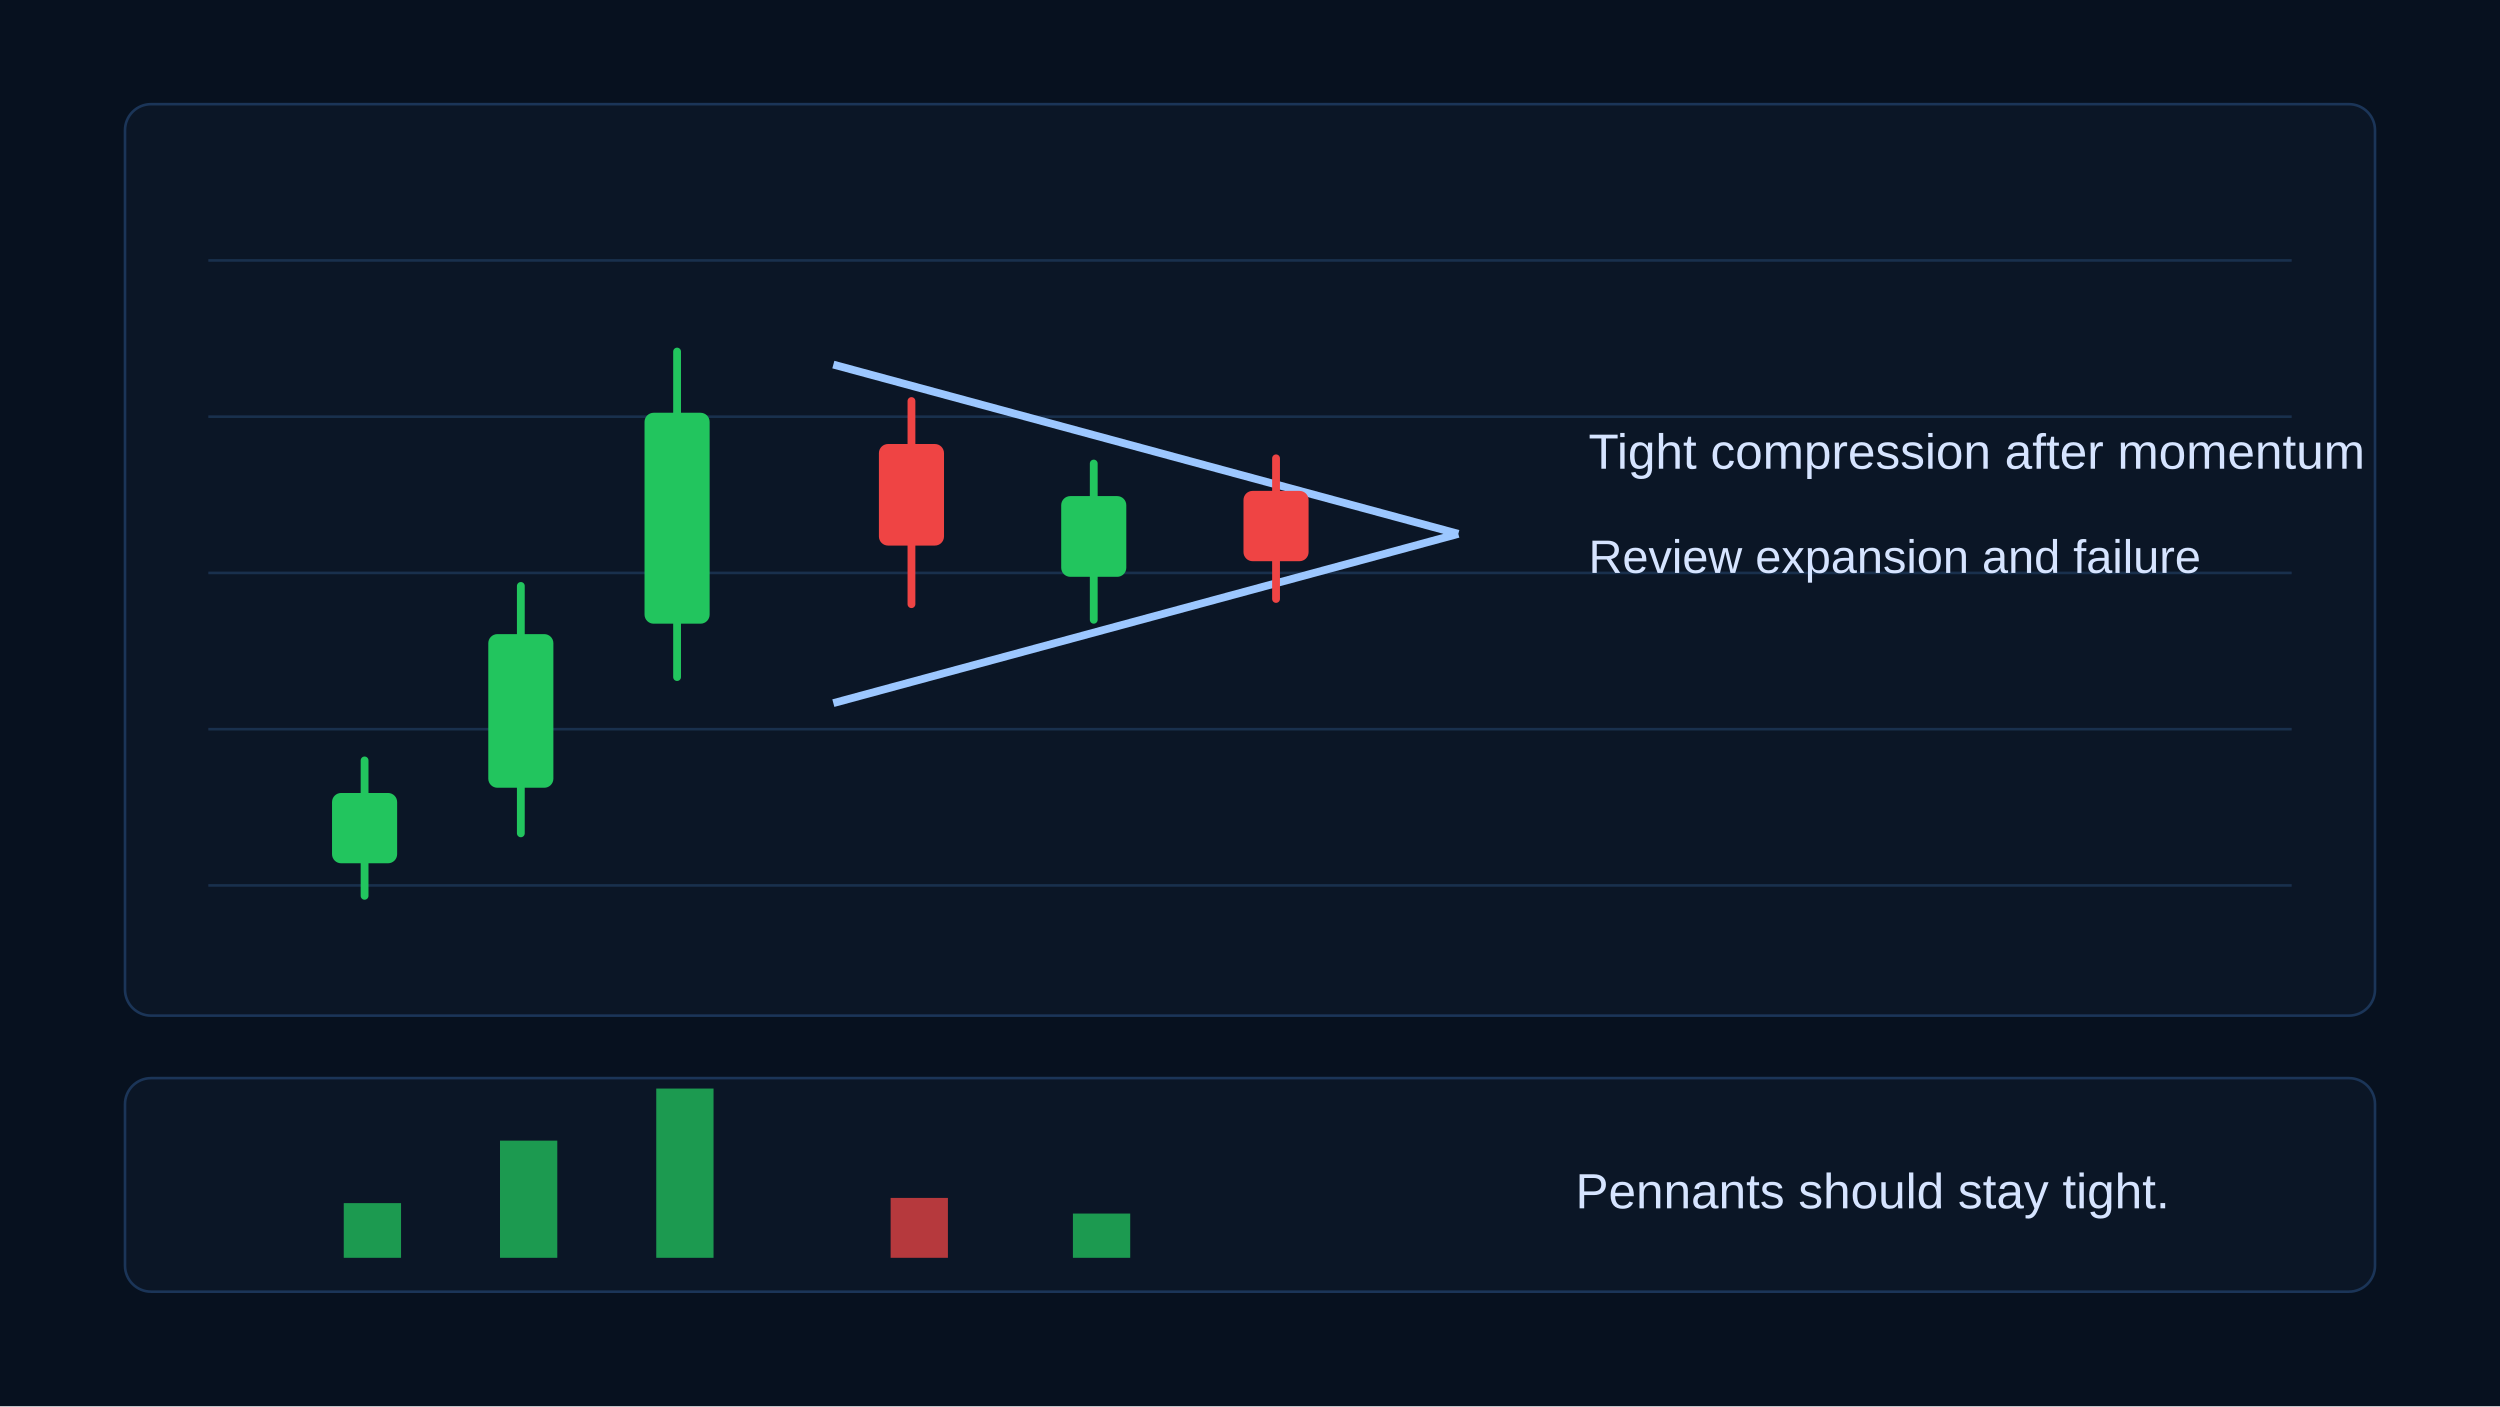
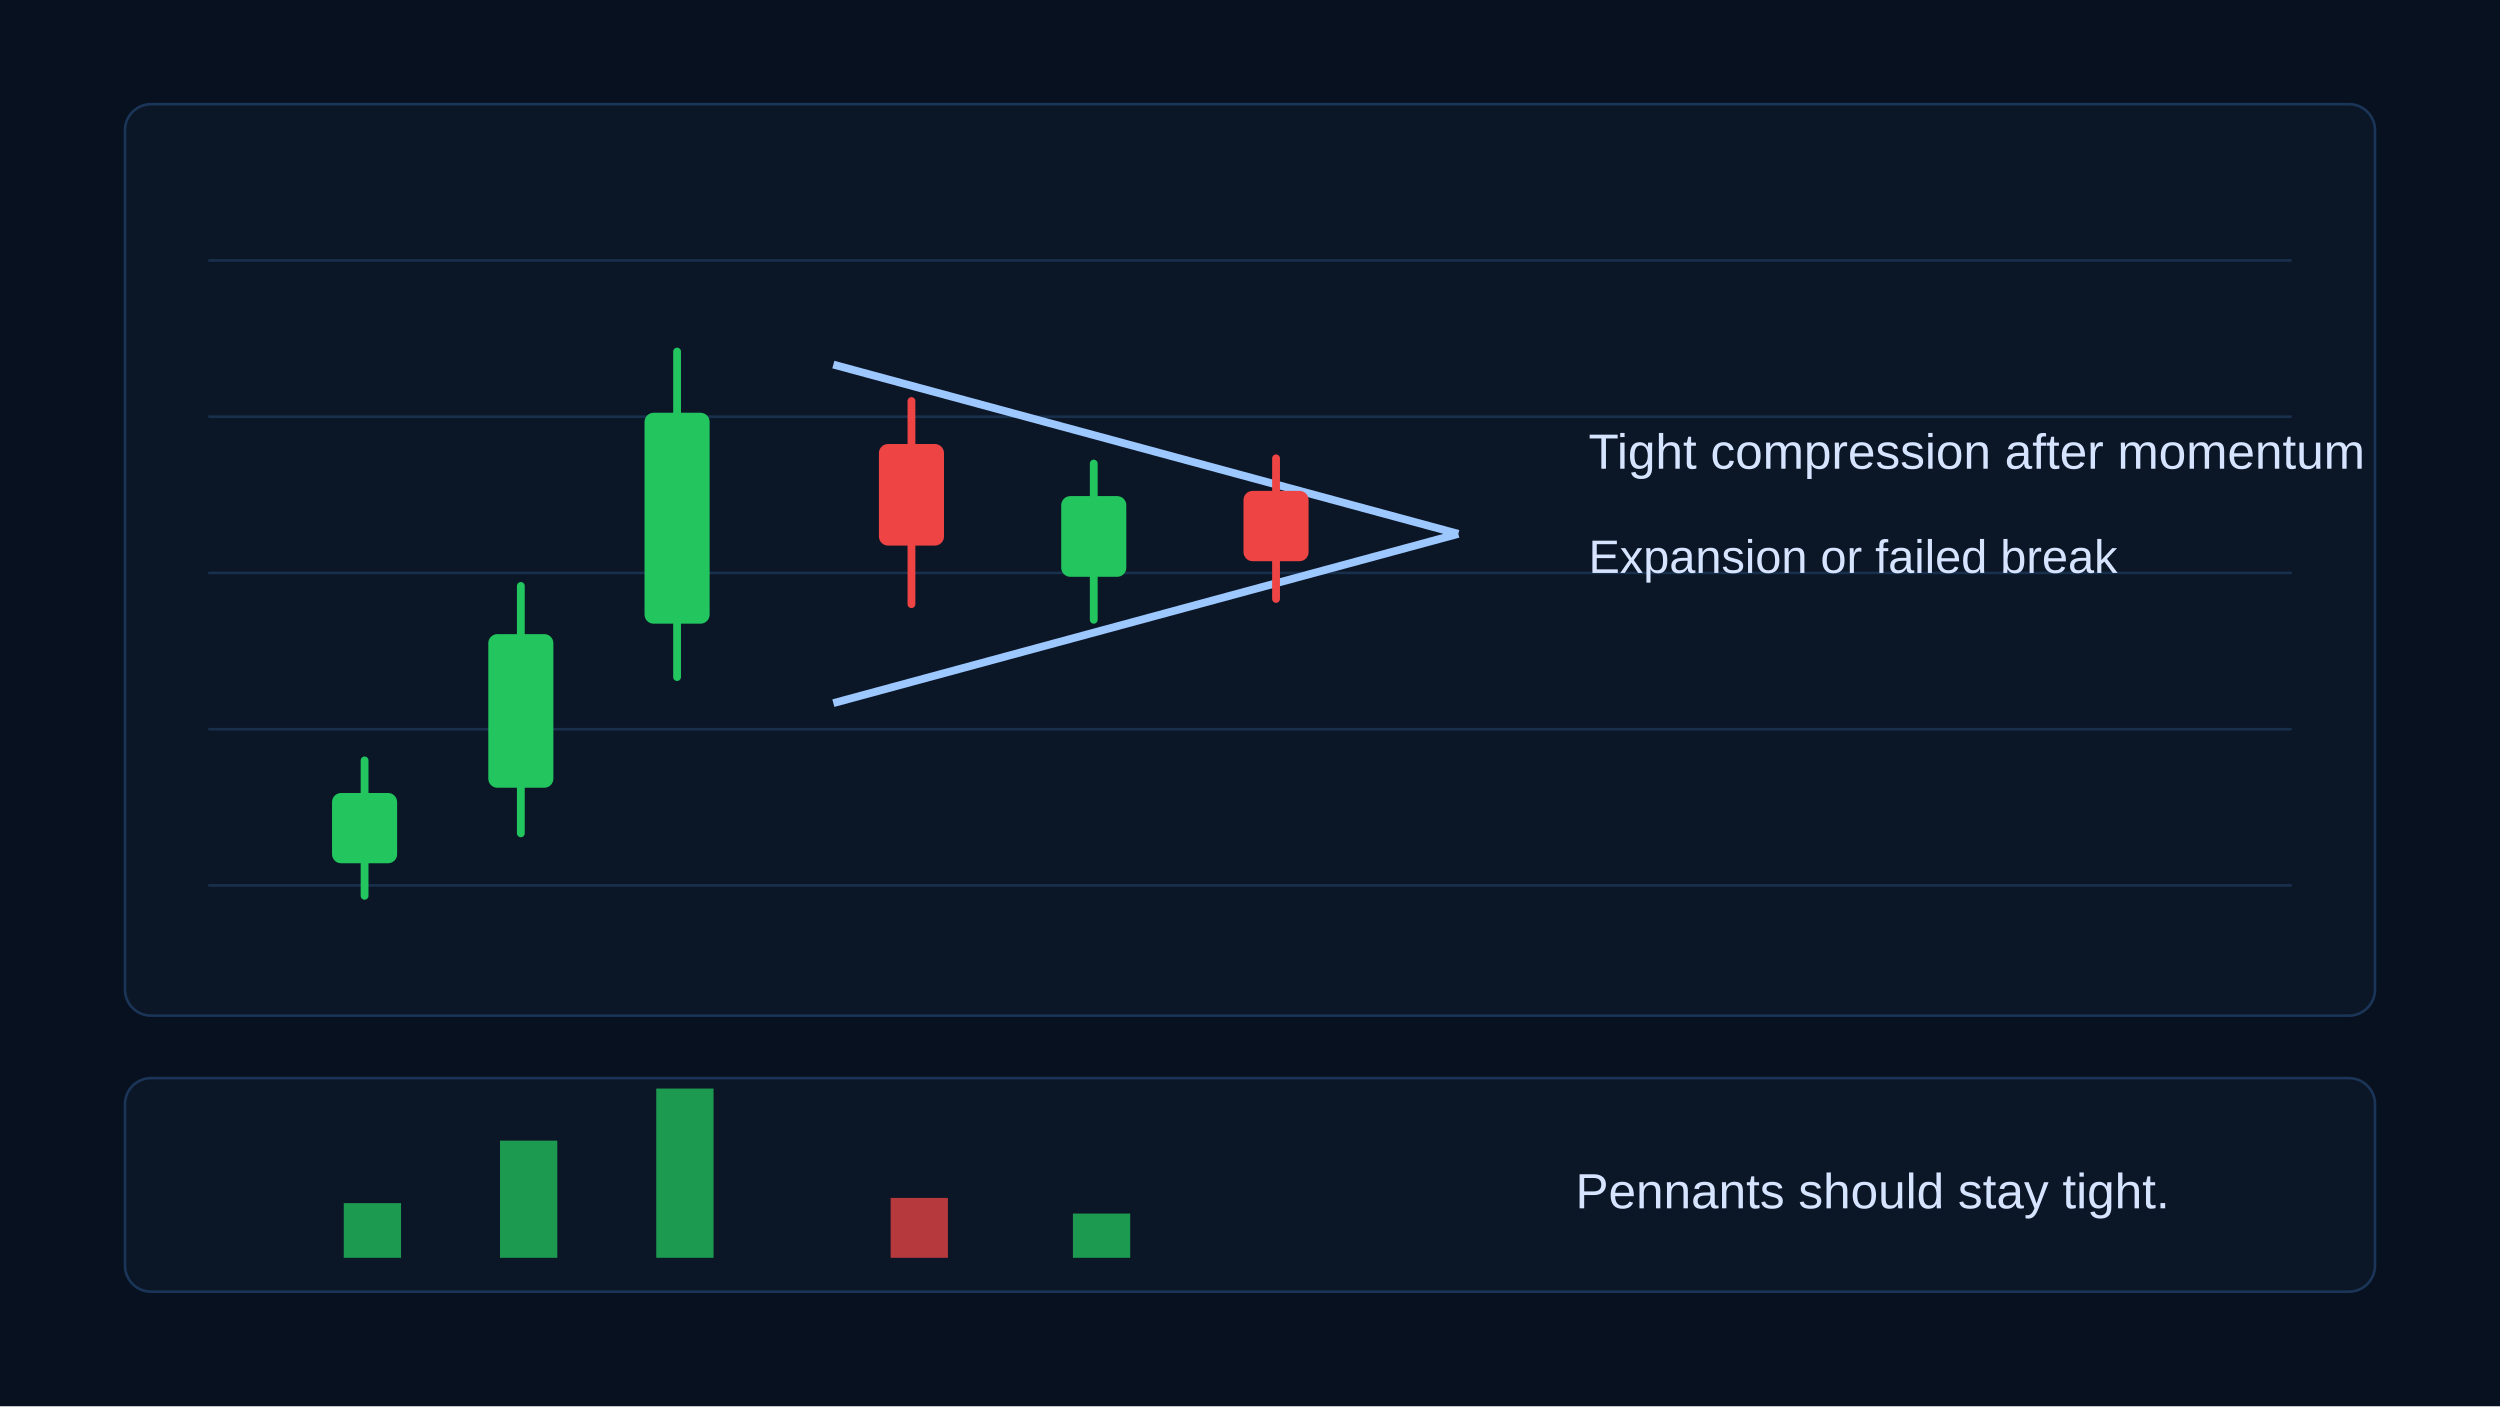
<svg xmlns="http://www.w3.org/2000/svg" width="960" height="540" viewBox="0 0 960 540" role="img" aria-labelledby="title desc">
  <rect width="960" height="540" fill="#07111f" />
  <rect x="48" y="40" width="864" height="350" rx="10" fill="#0b1626" stroke="#1b3558" />
  <g stroke="#19304d">
    <path d="M80 100H880M80 160H880M80 220H880M80 280H880M80 340H880" />
  </g>
  <path d="M320 140L560 205M320 270L560 205" stroke="#9cc7ff" stroke-width="3" />
  <g stroke-width="3" stroke-linecap="round">
    <g stroke="#22c55e" fill="#22c55e">
      <line x1="140" y1="292" x2="140" y2="344" />
      <rect x="129" y="306" width="22" height="24" rx="2" />
    </g>
    <g stroke="#22c55e" fill="#22c55e">
      <line x1="200" y1="225" x2="200" y2="320" />
      <rect x="189" y="245" width="22" height="56" rx="2" />
    </g>
    <g stroke="#22c55e" fill="#22c55e">
      <line x1="260" y1="135" x2="260" y2="260" />
      <rect x="249" y="160" width="22" height="78" rx="2" />
    </g>
    <g stroke="#ef4444" fill="#ef4444">
      <line x1="350" y1="154" x2="350" y2="232" />
      <rect x="339" y="172" width="22" height="36" rx="2" />
    </g>
    <g stroke="#22c55e" fill="#22c55e">
      <line x1="420" y1="178" x2="420" y2="238" />
      <rect x="409" y="192" width="22" height="28" rx="2" />
    </g>
    <g stroke="#ef4444" fill="#ef4444">
      <line x1="490" y1="176" x2="490" y2="230" />
      <rect x="479" y="190" width="22" height="24" rx="2" />
    </g>
  </g>
  <text x="610" y="180" fill="#d6e4ff" font-family="Arial" font-size="19">Tight compression after momentum</text>
-   <text x="610" y="220" fill="#d6e4ff" font-family="Arial" font-size="18">Review expansion and failure</text>
+   <text x="610" y="220" fill="#d6e4ff" font-family="Arial" font-size="18">Expansion or failed break</text>
  <rect x="48" y="414" width="864" height="82" rx="10" fill="#0b1626" stroke="#1b3558" />
  <g>
    <rect x="132" y="462" width="22" height="21" fill="#22c55e" opacity=".75" />
    <rect x="192" y="438" width="22" height="45" fill="#22c55e" opacity=".75" />
    <rect x="252" y="418" width="22" height="65" fill="#22c55e" opacity=".75" />
    <rect x="342" y="460" width="22" height="23" fill="#ef4444" opacity=".75" />
    <rect x="412" y="466" width="22" height="17" fill="#22c55e" opacity=".75" />
  </g>
  <text x="605" y="464" fill="#d6e4ff" font-family="Arial" font-size="19">Pennants should stay tight.</text>
</svg>
